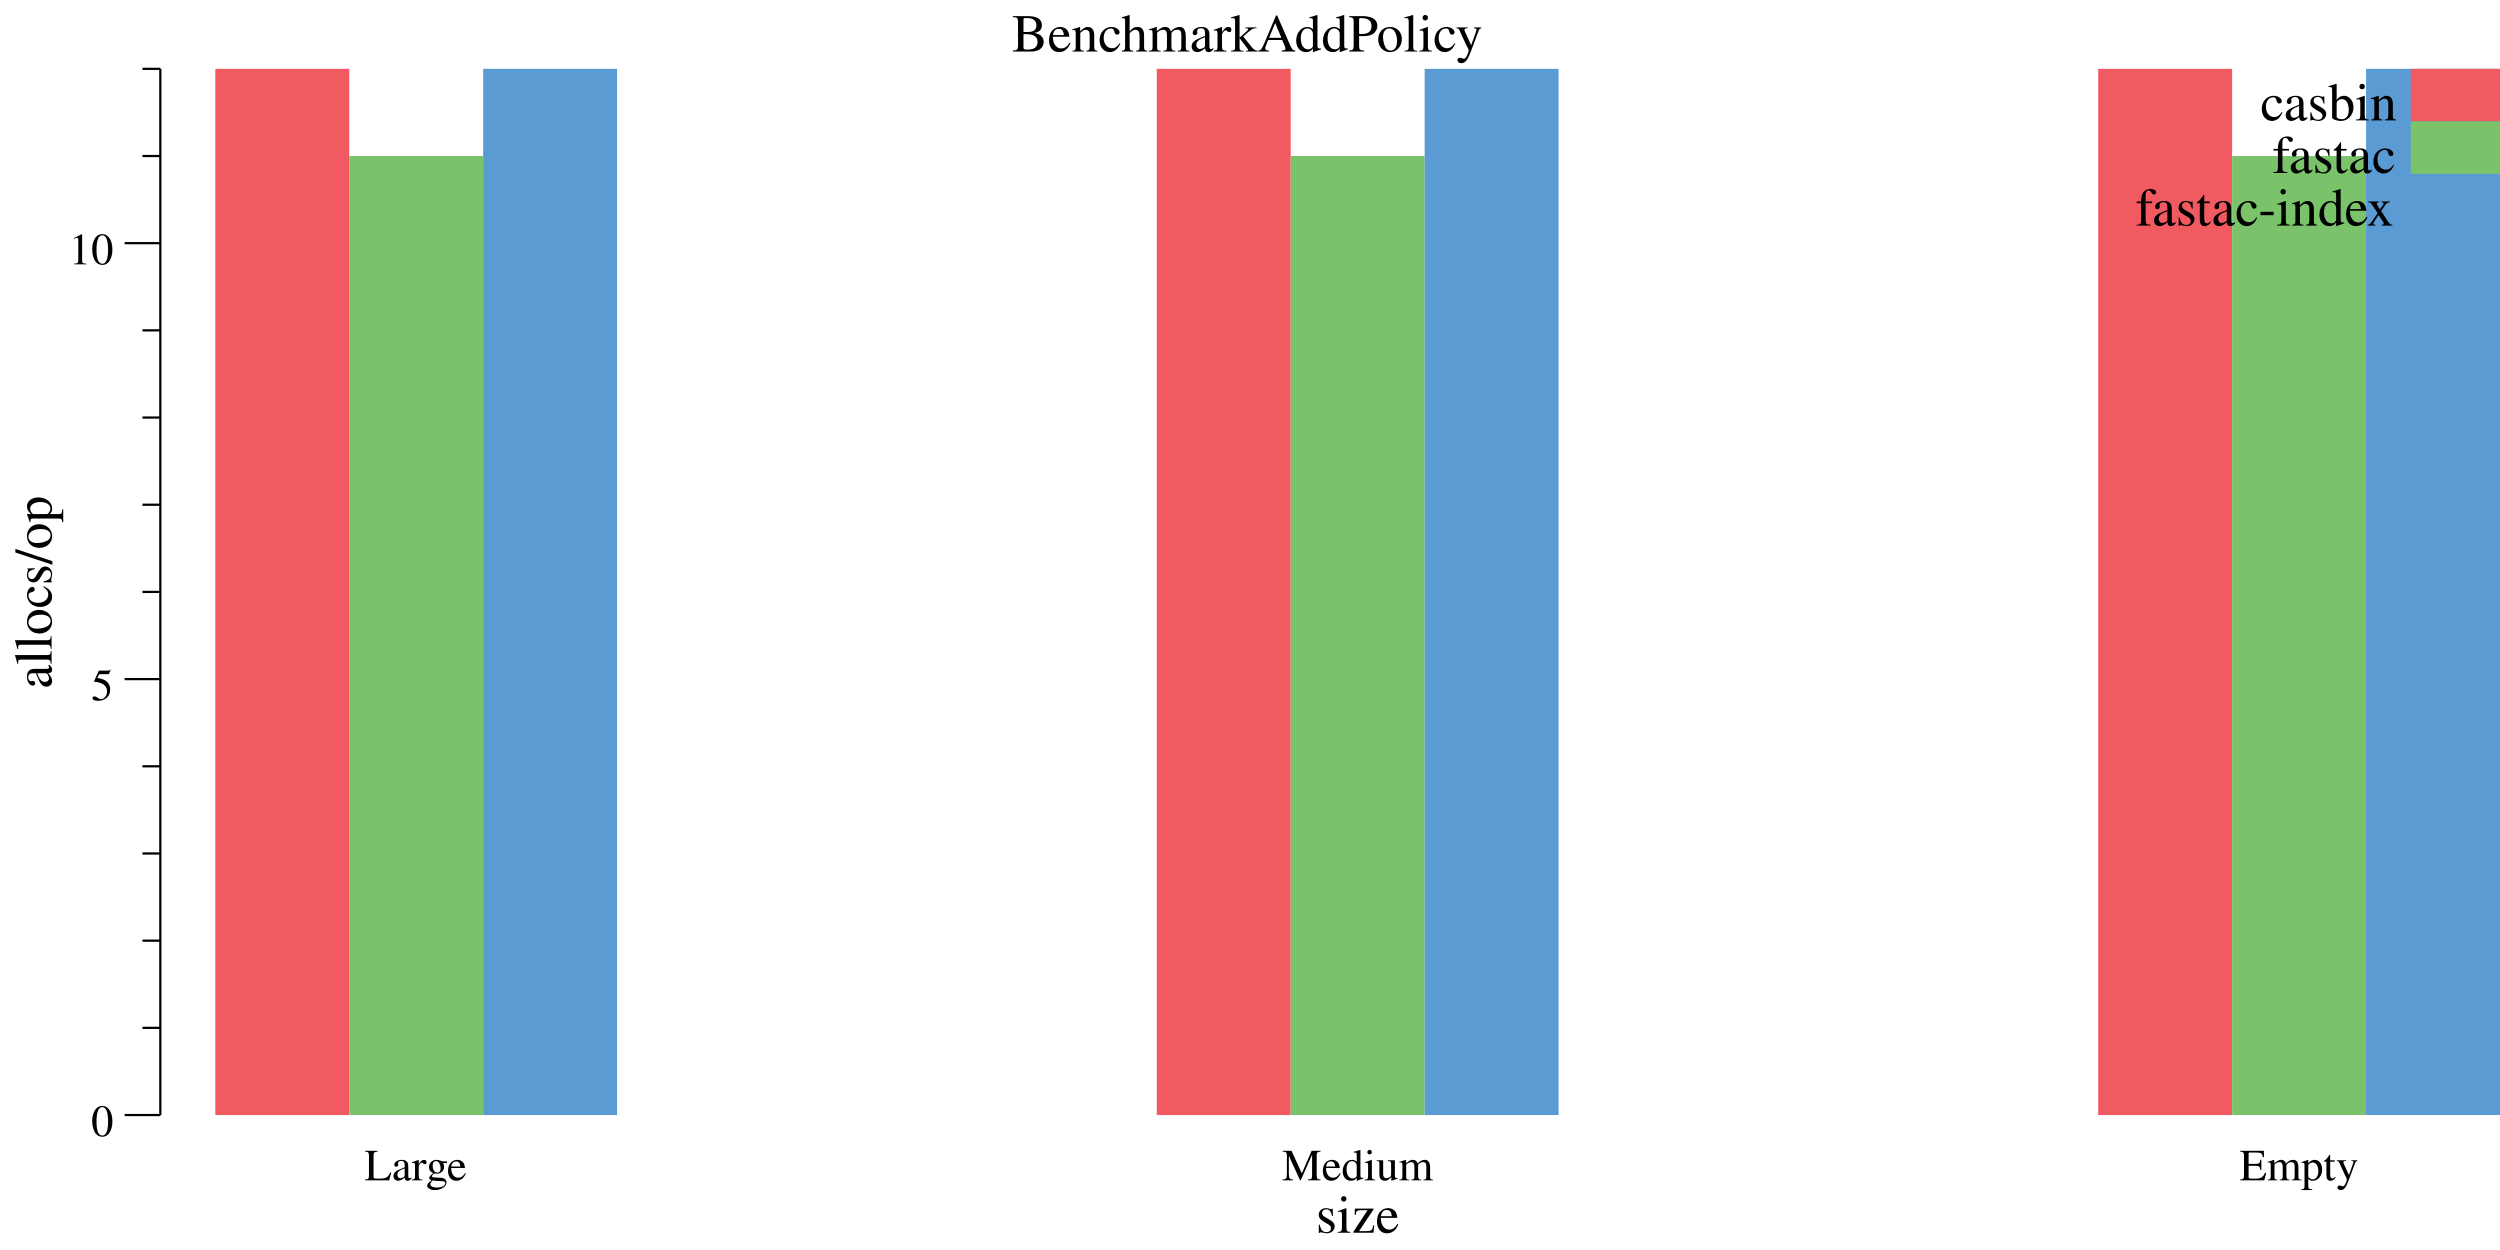
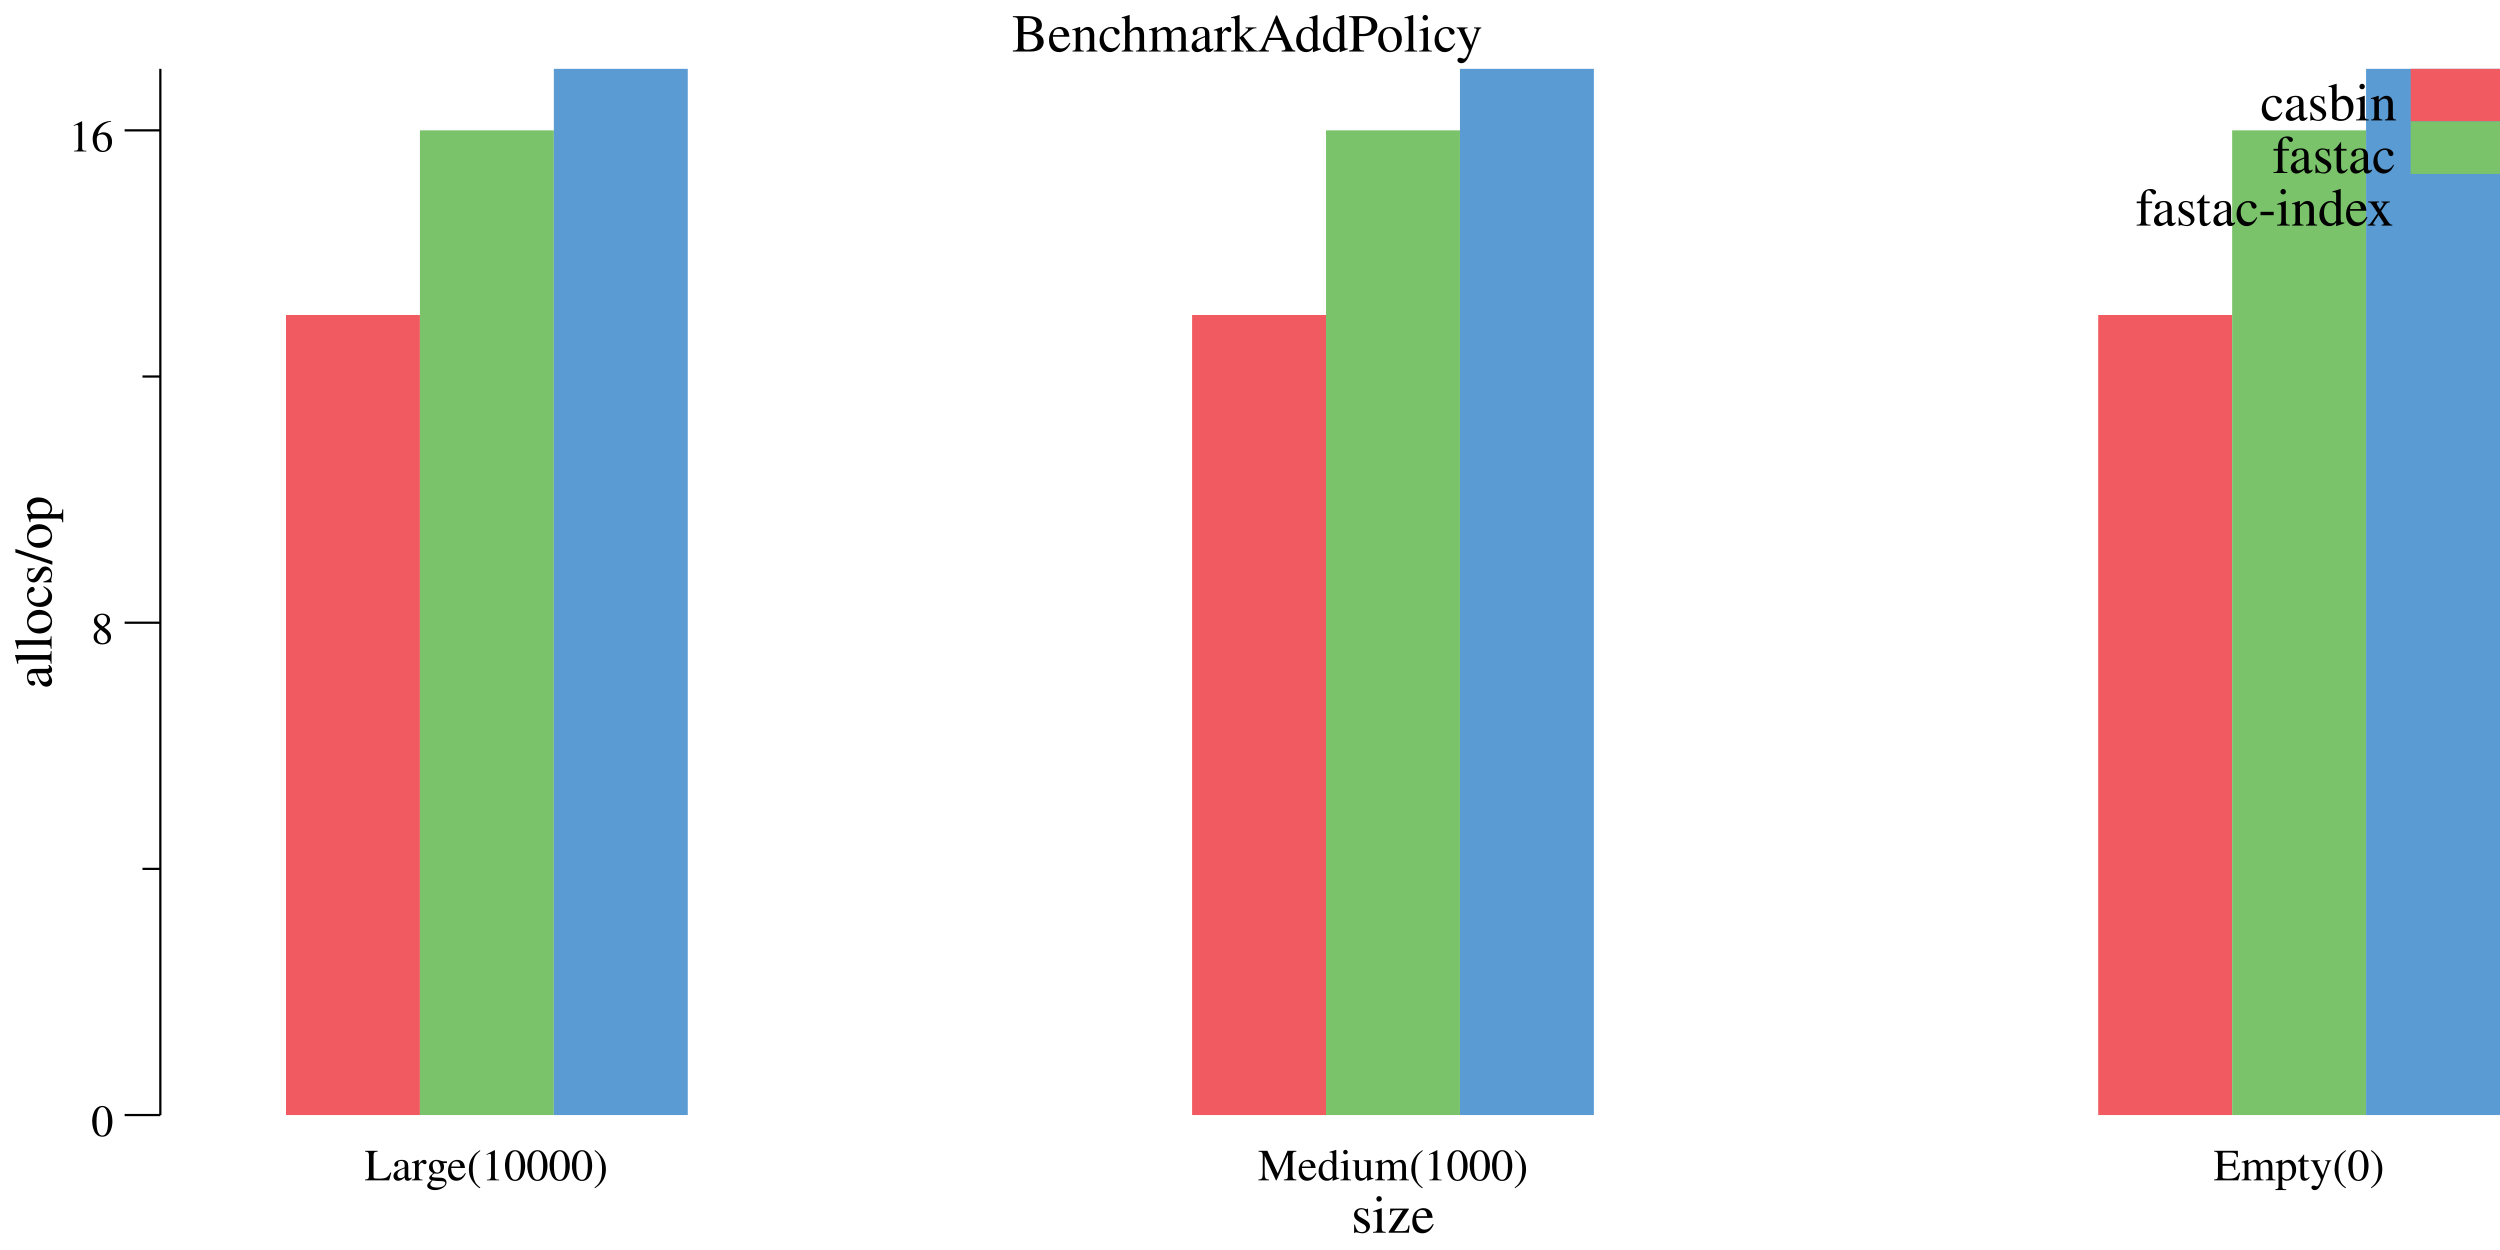
<svg xmlns="http://www.w3.org/2000/svg" width="560pt" height="280pt" viewBox="0 0 560 280">
  <g transform="scale(1, -1) translate(0, -280)">
    <path d="M0,0L560,0L560,280L0,280Z" style="fill:#FFFFFF" />
    <text x="226.68" y="-268.45" transform="scale(1, -1)" style="font-family:Times;font-weight:normal;font-style:normal;font-size:12px">BenchmarkAddPolicy</text>
-     <text x="294.79" y="-3.861" transform="scale(1, -1)" style="font-family:Times;font-weight:normal;font-style:normal;font-size:12px">size</text>
-     <text x="81.666" y="-15.602" transform="scale(1, -1)" style="font-family:Times;font-weight:normal;font-style:normal;font-size:10px">Large</text>
-     <text x="287.17" y="-15.602" transform="scale(1, -1)" style="font-family:Times;font-weight:normal;font-style:normal;font-size:10px">Medium</text>
-     <text x="501.67" y="-15.602" transform="scale(1, -1)" style="font-family:Times;font-weight:normal;font-style:normal;font-size:10px">Empty</text>
+     <text x="302.7" y="-3.861" transform="scale(1, -1)" style="font-family:Times;font-weight:normal;font-style:normal;font-size:12px">size</text>
+     <text x="81.666" y="-15.602" transform="scale(1, -1)" style="font-family:Times;font-weight:normal;font-style:normal;font-size:10px">Large(10000)</text>
+     <text x="281.76" y="-15.602" transform="scale(1, -1)" style="font-family:Times;font-weight:normal;font-style:normal;font-size:10px">Medium(1000)</text>
+     <text x="495.84" y="-15.602" transform="scale(1, -1)" style="font-family:Times;font-weight:normal;font-style:normal;font-size:10px">Empty(0)</text>
    <g transform="rotate(90)">
      <text x="125.75" y="11.555" transform="scale(1, -1)" style="font-family:Times;font-weight:normal;font-style:normal;font-size:12px">allocs/op</text>
    </g>
    <text x="20.416" y="-25.509" transform="scale(1, -1)" style="font-family:Times;font-weight:normal;font-style:normal;font-size:10px">0</text>
-     <text x="20.416" y="-123.16" transform="scale(1, -1)" style="font-family:Times;font-weight:normal;font-style:normal;font-size:10px">5</text>
-     <text x="15.416" y="-220.8" transform="scale(1, -1)" style="font-family:Times;font-weight:normal;font-style:normal;font-size:10px">10</text>
+     <text x="20.416" y="-135.79" transform="scale(1, -1)" style="font-family:Times;font-weight:normal;font-style:normal;font-size:10px">8</text>
+     <text x="15.416" y="-246.08" transform="scale(1, -1)" style="font-family:Times;font-weight:normal;font-style:normal;font-size:10px">16</text>
    <path d="M27.916,30.23L35.916,30.23" style="fill:none;stroke:#000000;stroke-width:0.5" />
-     <path d="M27.916,127.88L35.916,127.88" style="fill:none;stroke:#000000;stroke-width:0.5" />
-     <path d="M27.916,225.53L35.916,225.53" style="fill:none;stroke:#000000;stroke-width:0.5" />
-     <path d="M31.916,49.76L35.916,49.76" style="fill:none;stroke:#000000;stroke-width:0.5" />
-     <path d="M31.916,69.289L35.916,69.289" style="fill:none;stroke:#000000;stroke-width:0.5" />
-     <path d="M31.916,88.819L35.916,88.819" style="fill:none;stroke:#000000;stroke-width:0.5" />
-     <path d="M31.916,108.35L35.916,108.35" style="fill:none;stroke:#000000;stroke-width:0.5" />
-     <path d="M31.916,147.41L35.916,147.41" style="fill:none;stroke:#000000;stroke-width:0.5" />
-     <path d="M31.916,166.94L35.916,166.94" style="fill:none;stroke:#000000;stroke-width:0.5" />
-     <path d="M31.916,186.47L35.916,186.47" style="fill:none;stroke:#000000;stroke-width:0.5" />
-     <path d="M31.916,206L35.916,206" style="fill:none;stroke:#000000;stroke-width:0.5" />
-     <path d="M31.916,245.05L35.916,245.05" style="fill:none;stroke:#000000;stroke-width:0.5" />
-     <path d="M31.916,264.58L35.916,264.58" style="fill:none;stroke:#000000;stroke-width:0.5" />
+     <path d="M27.916,140.51L35.916,140.51" style="fill:none;stroke:#000000;stroke-width:0.5" />
+     <path d="M27.916,250.8L35.916,250.8" style="fill:none;stroke:#000000;stroke-width:0.5" />
+     <path d="M31.916,85.372L35.916,85.372" style="fill:none;stroke:#000000;stroke-width:0.5" />
+     <path d="M31.916,195.66L35.916,195.66" style="fill:none;stroke:#000000;stroke-width:0.5" />
    <path d="M35.916,30.23L35.916,264.58" style="fill:none;stroke:#000000;stroke-width:0.5" />
-     <path d="M48.233,30.23L48.233,264.58L78.233,264.58L78.233,30.23Z" style="fill:#F15A60" />
-     <path d="M259.12,30.23L259.12,264.58L289.12,264.58L289.12,30.23Z" style="fill:#F15A60" />
-     <path d="M470,30.23L470,264.58L500,264.58L500,30.23Z" style="fill:#F15A60" />
-     <path d="M78.233,30.23L78.233,245.05L108.23,245.05L108.23,30.23Z" style="fill:#7AC36A" />
-     <path d="M289.12,30.23L289.12,245.05L319.12,245.05L319.12,30.23Z" style="fill:#7AC36A" />
-     <path d="M500,30.23L500,245.05L530,245.05L530,30.23Z" style="fill:#7AC36A" />
-     <path d="M108.23,30.23L108.23,264.58L138.23,264.58L138.23,30.23Z" style="fill:#5A9BD4" />
-     <path d="M319.12,30.23L319.12,264.58L349.12,264.58L349.12,30.23Z" style="fill:#5A9BD4" />
+     <path d="M64.063,30.23L64.063,209.44L94.063,209.44L94.063,30.23Z" style="fill:#F15A60" />
+     <path d="M267.03,30.23L267.03,209.44L297.03,209.44L297.03,30.23Z" style="fill:#F15A60" />
+     <path d="M470,30.23L470,209.44L500,209.44L500,30.23Z" style="fill:#F15A60" />
+     <path d="M94.063,30.23L94.063,250.8L124.06,250.8L124.06,30.23Z" style="fill:#7AC36A" />
+     <path d="M297.03,30.23L297.03,250.8L327.03,250.8L327.03,30.23Z" style="fill:#7AC36A" />
+     <path d="M500,30.23L500,250.8L530,250.8L530,30.23Z" style="fill:#7AC36A" />
+     <path d="M124.06,30.23L124.06,264.58L154.06,264.58L154.06,30.23Z" style="fill:#5A9BD4" />
+     <path d="M327.03,30.23L327.03,264.58L357.03,264.58L357.03,30.23Z" style="fill:#5A9BD4" />
    <path d="M530,30.23L530,264.58L560,264.58L560,30.23Z" style="fill:#5A9BD4" />
    <path d="M540,252.81L540,264.58L560,264.58L560,252.81Z" style="fill:#F15A60" />
    <text x="506.34" y="-253.03" transform="scale(1, -1)" style="font-family:Times;font-weight:normal;font-style:normal;font-size:12px">casbin</text>
    <path d="M540,241.03L540,252.81L560,252.81L560,241.03Z" style="fill:#7AC36A" />
    <text x="509.02" y="-241.25" transform="scale(1, -1)" style="font-family:Times;font-weight:normal;font-style:normal;font-size:12px">fastac</text>
    <path d="M540,229.25L540,241.03L560,241.03L560,229.25Z" style="fill:#5A9BD4" />
    <text x="478.37" y="-229.47" transform="scale(1, -1)" style="font-family:Times;font-weight:normal;font-style:normal;font-size:12px">fastac-index</text>
  </g>
</svg>
